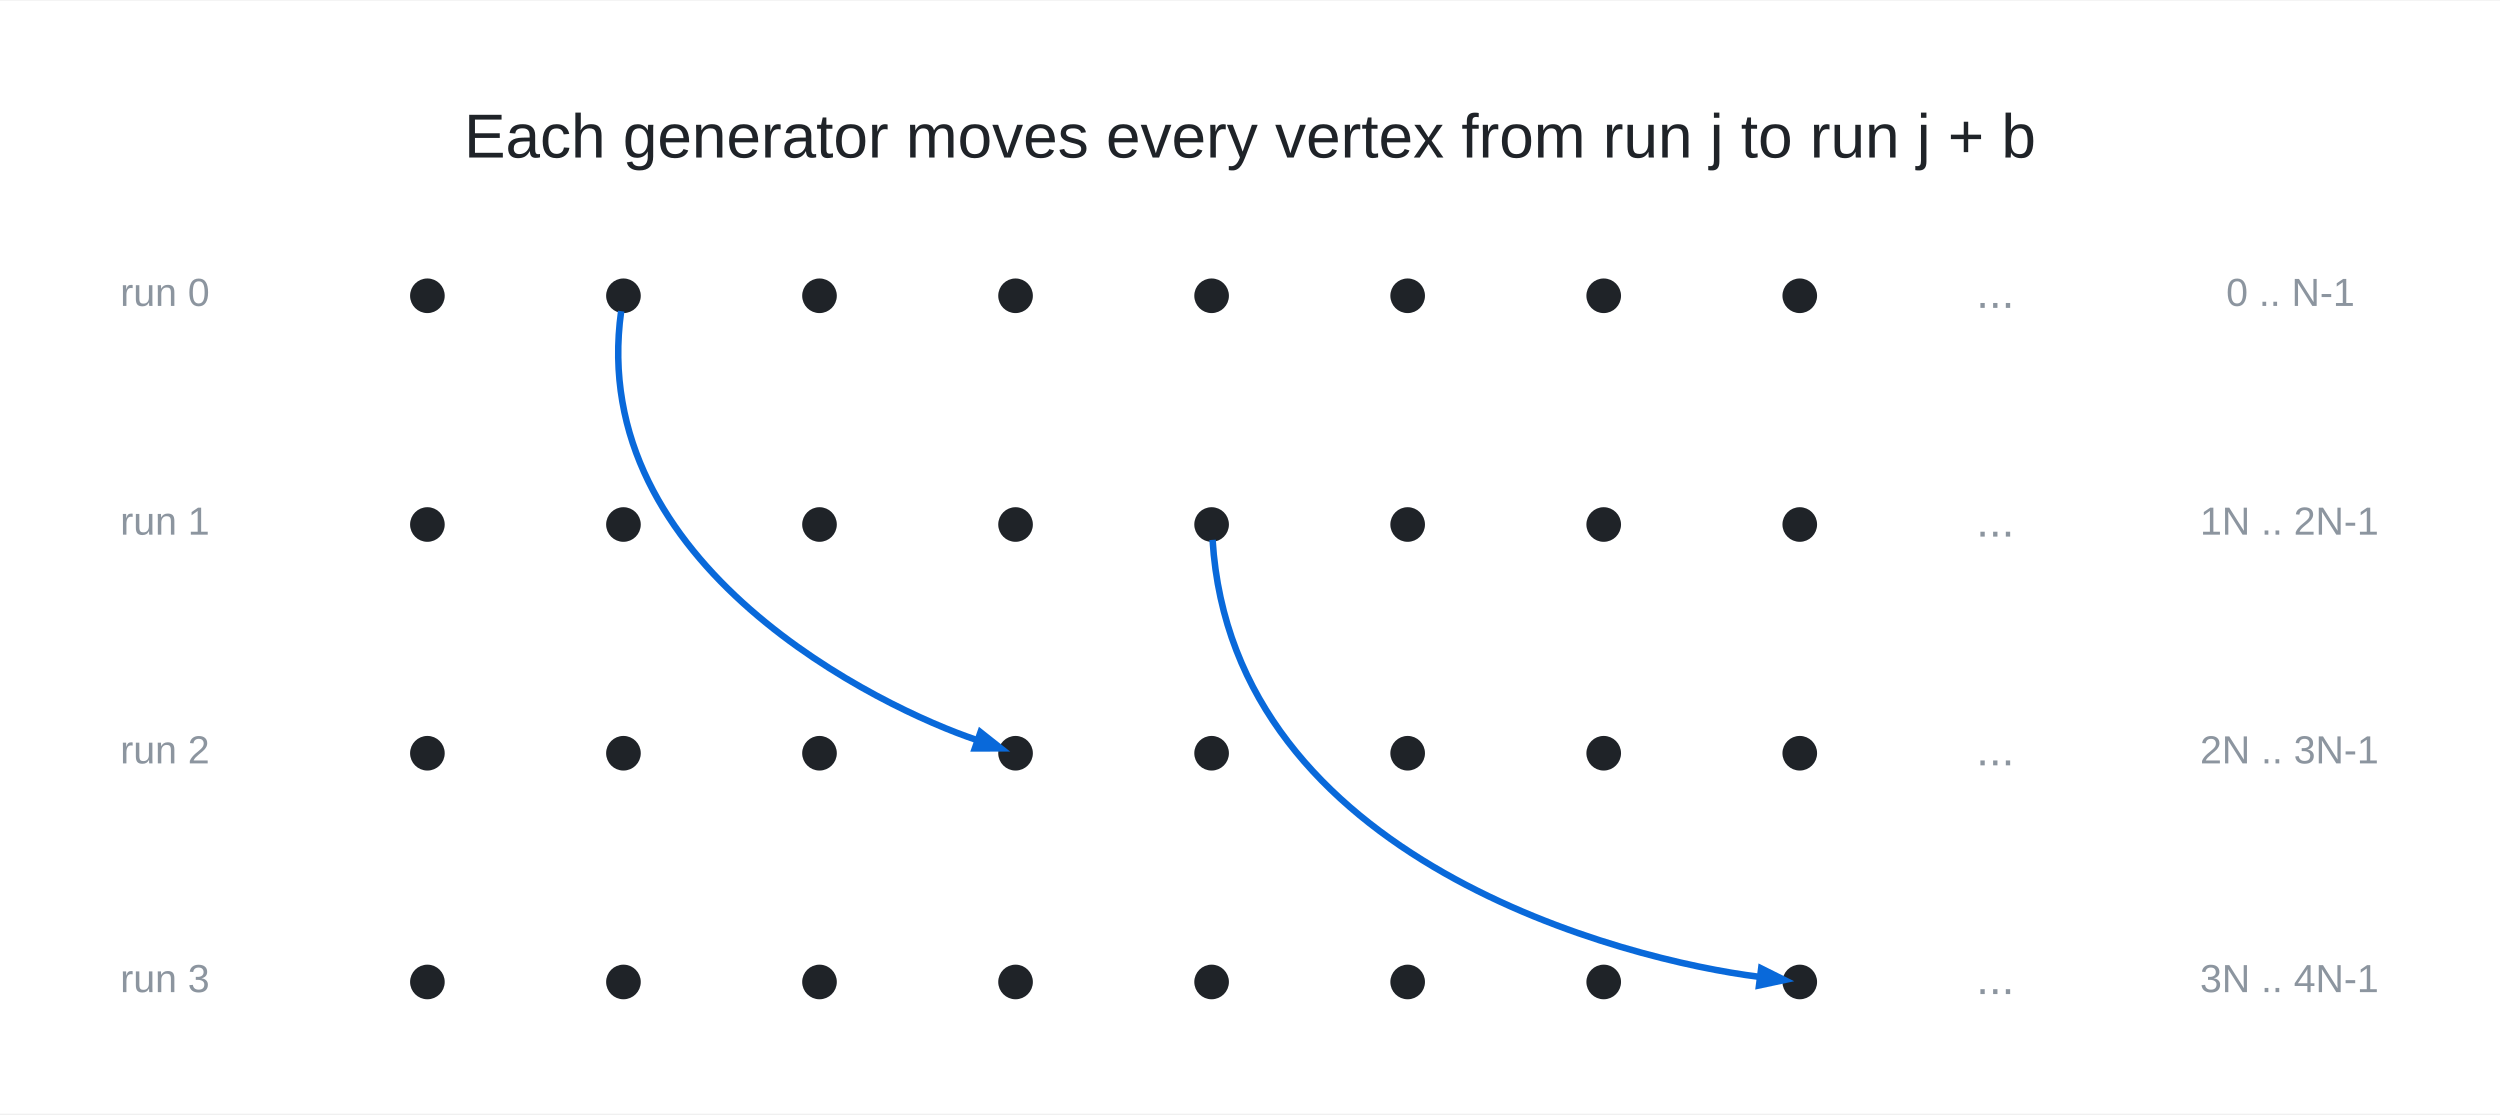
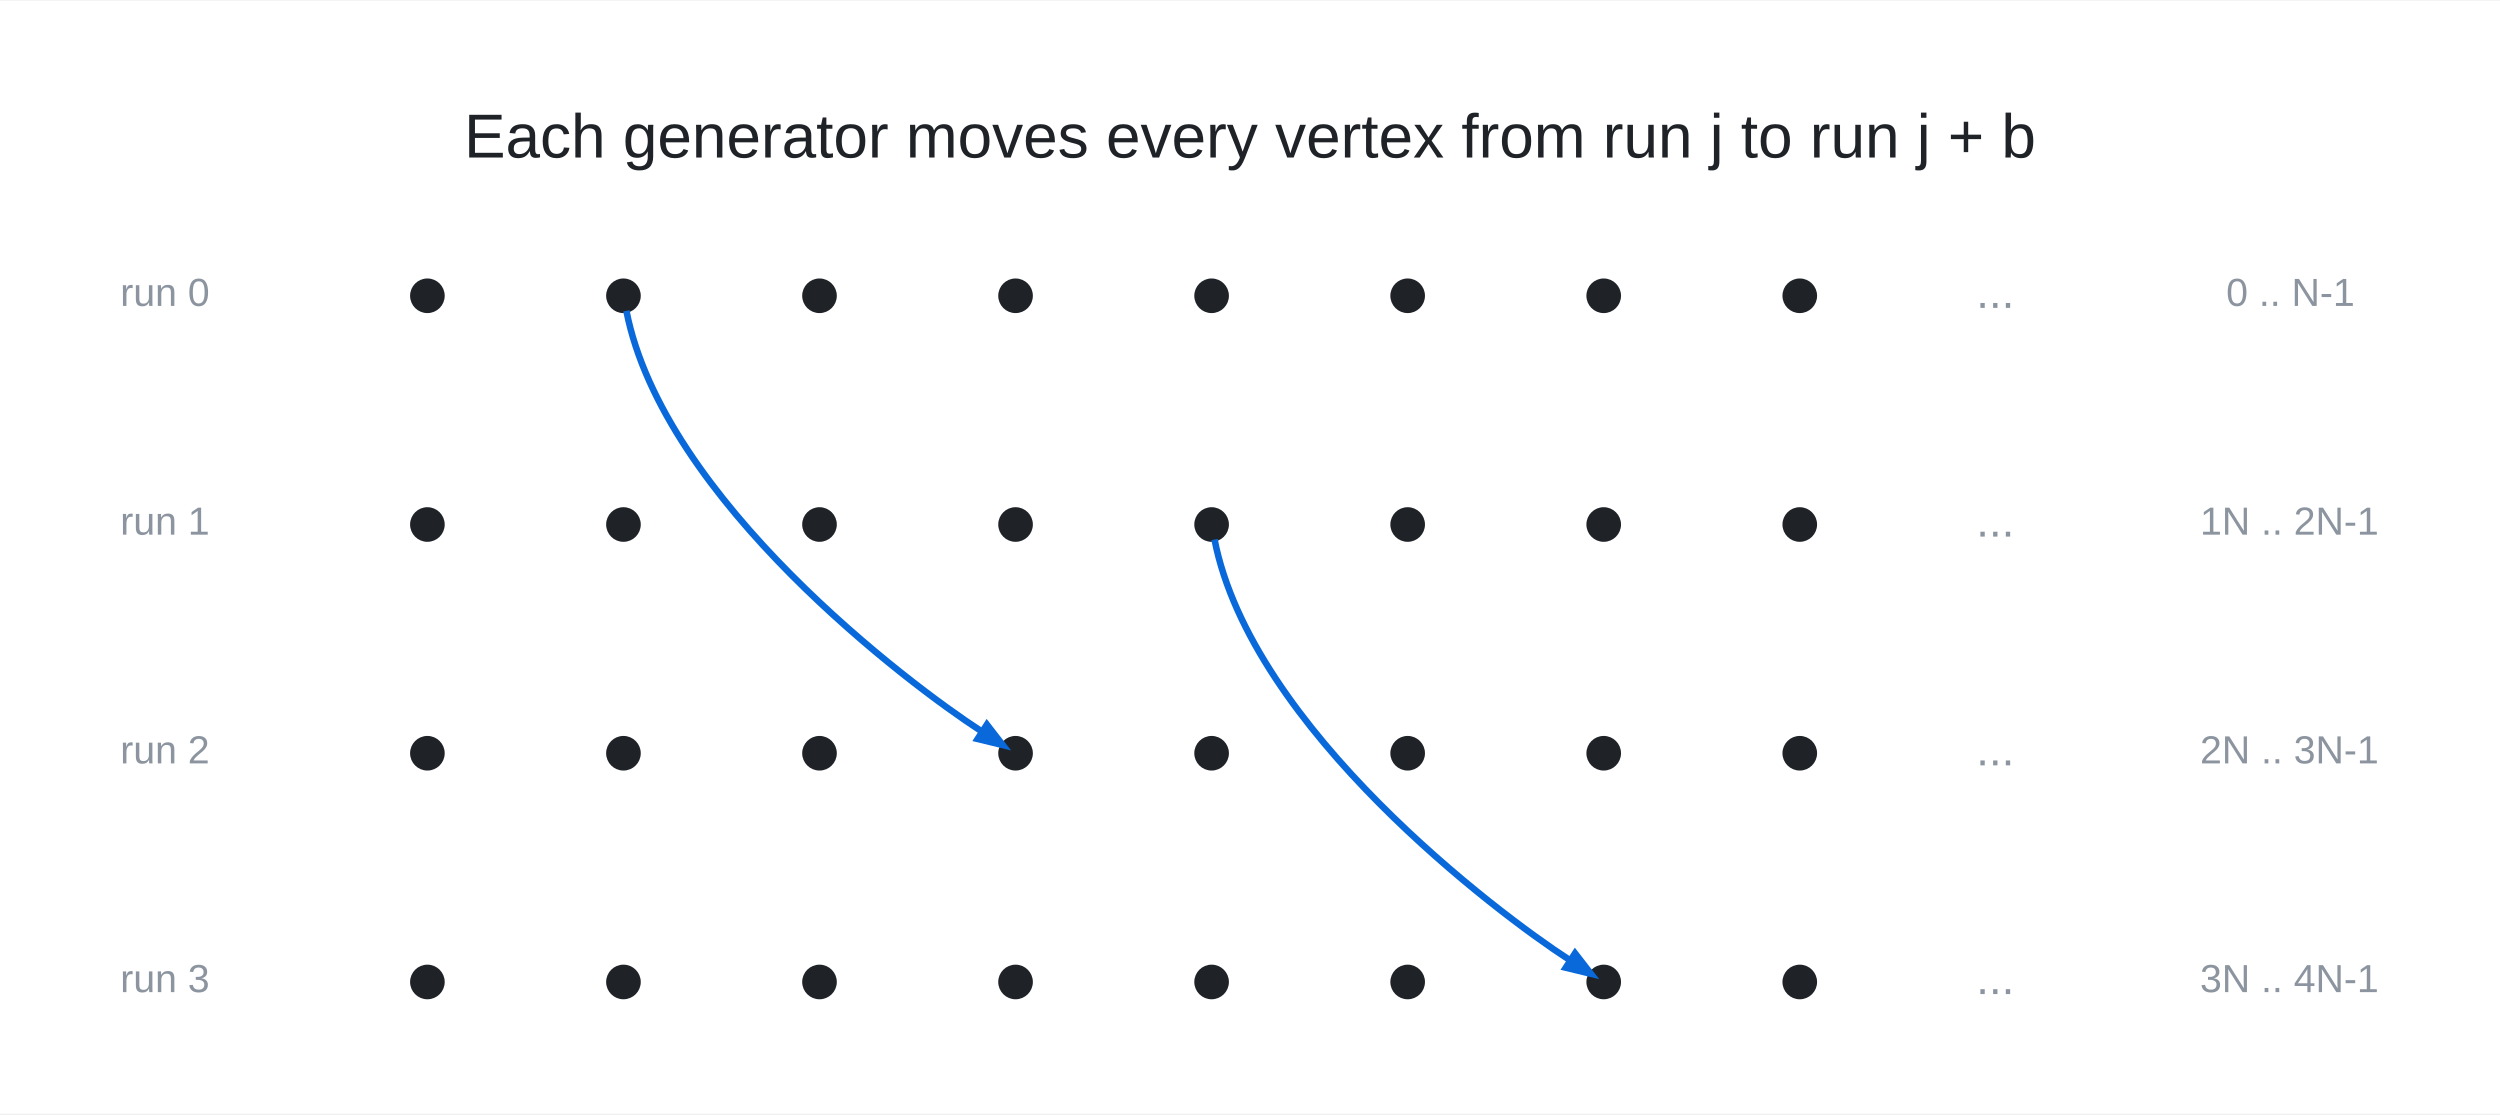
<svg xmlns="http://www.w3.org/2000/svg" width="765pt" height="341pt" viewBox="0.00 0.00 765.10 340.60">
  <g id="graph0" class="graph" transform="scale(1 1) rotate(0) translate(28.8 311.8)">
    <polygon fill="white" stroke="transparent" points="-28.8,28.8 -28.8,-311.8 736.3,-311.8 736.3,28.8 -28.8,28.8" />
    <text text-anchor="middle" x="353.75" y="-263.8" font-family="Arial" font-size="19.00" fill="#1f2328">Each generator moves every vertex from run j to run j + b</text>
    <text text-anchor="middle" x="353.75" y="-242.8" font-family="Arial" font-size="19.00" fill="#1f2328"> </text>
    <g id="node1" class="node">
      <text text-anchor="start" x="8" y="-218.4" font-family="Arial" font-size="12.00" fill="#8c959f">run 0</text>
    </g>
    <g id="node2" class="node">
      <ellipse fill="#1f2328" stroke="#1f2328" stroke-width="1.6" cx="102" cy="-221.5" rx="4.5" ry="4.5" />
    </g>
    <g id="node3" class="node">
      <ellipse fill="#1f2328" stroke="#1f2328" stroke-width="1.6" cx="162" cy="-221.5" rx="4.5" ry="4.5" />
    </g>
    <g id="node27" class="node">
      <ellipse fill="#1f2328" stroke="#1f2328" stroke-width="1.6" cx="282" cy="-81.5" rx="4.5" ry="4.5" />
    </g>
    <g id="edge1" class="edge">
-       <path fill="none" stroke="#0969da" stroke-width="2" d="M161.3,-216.8C150.4,-138.7 241.3,-95.2 270,-85.6" />
-       <polygon fill="#0969da" stroke="#0969da" stroke-width="2" points="271.27,-87.94 277.5,-83 269.55,-82.98 271.27,-87.94" />
+       <path fill="none" stroke="#0969da" stroke-width="2" d="M162.9,-216.9C174.2,-159.1 249.7,-102.4 271.3,-88.4" />
+       <polygon fill="#0969da" stroke="#0969da" stroke-width="2" points="273.23,-90.28 278.1,-84 270.38,-85.87 273.23,-90.28" />
    </g>
    <g id="node4" class="node">
      <ellipse fill="#1f2328" stroke="#1f2328" stroke-width="1.6" cx="222" cy="-221.5" rx="4.5" ry="4.5" />
    </g>
    <g id="node5" class="node">
      <ellipse fill="#1f2328" stroke="#1f2328" stroke-width="1.6" cx="282" cy="-221.5" rx="4.5" ry="4.5" />
    </g>
    <g id="node6" class="node">
      <ellipse fill="#1f2328" stroke="#1f2328" stroke-width="1.6" cx="342" cy="-221.5" rx="4.5" ry="4.5" />
    </g>
    <g id="node7" class="node">
      <ellipse fill="#1f2328" stroke="#1f2328" stroke-width="1.6" cx="402" cy="-221.5" rx="4.5" ry="4.5" />
    </g>
    <g id="node8" class="node">
      <ellipse fill="#1f2328" stroke="#1f2328" stroke-width="1.6" cx="462" cy="-221.5" rx="4.5" ry="4.5" />
    </g>
    <g id="node9" class="node">
      <ellipse fill="#1f2328" stroke="#1f2328" stroke-width="1.6" cx="522" cy="-221.5" rx="4.5" ry="4.5" />
    </g>
    <g id="node10" class="node">
      <text text-anchor="start" x="576" y="-217.8" font-family="Arial" font-size="14.00" fill="#8c959f">...</text>
    </g>
    <g id="node11" class="node">
      <text text-anchor="start" x="652.5" y="-218.4" font-family="Arial" font-size="12.00" fill="#8c959f">0 .. N-1</text>
    </g>
    <g id="node12" class="node">
      <text text-anchor="start" x="8" y="-148.4" font-family="Arial" font-size="12.00" fill="#8c959f">run 1</text>
    </g>
    <g id="node13" class="node">
      <ellipse fill="#1f2328" stroke="#1f2328" stroke-width="1.6" cx="102" cy="-151.5" rx="4.5" ry="4.5" />
    </g>
    <g id="node14" class="node">
      <ellipse fill="#1f2328" stroke="#1f2328" stroke-width="1.6" cx="162" cy="-151.5" rx="4.5" ry="4.5" />
    </g>
    <g id="node15" class="node">
      <ellipse fill="#1f2328" stroke="#1f2328" stroke-width="1.6" cx="222" cy="-151.5" rx="4.5" ry="4.5" />
    </g>
    <g id="node16" class="node">
      <ellipse fill="#1f2328" stroke="#1f2328" stroke-width="1.6" cx="282" cy="-151.5" rx="4.5" ry="4.5" />
    </g>
    <g id="node17" class="node">
      <ellipse fill="#1f2328" stroke="#1f2328" stroke-width="1.6" cx="342" cy="-151.5" rx="4.5" ry="4.5" />
    </g>
-     <g id="node42" class="node">
-       <ellipse fill="#1f2328" stroke="#1f2328" stroke-width="1.6" cx="522" cy="-11.5" rx="4.5" ry="4.5" />
+     <g id="node41" class="node">
+       <ellipse fill="#1f2328" stroke="#1f2328" stroke-width="1.6" cx="462" cy="-11.5" rx="4.5" ry="4.5" />
    </g>
    <g id="edge2" class="edge">
-       <path fill="none" stroke="#0969da" stroke-width="2" d="M342.3,-146.8C348.4,-48.3 469.3,-18.1 509.4,-13.1" />
-       <polygon fill="#0969da" stroke="#0969da" stroke-width="2" points="510.19,-15.65 517.3,-12.1 509.53,-10.44 510.19,-15.65" />
+       <path fill="none" stroke="#0969da" stroke-width="2" d="M342.9,-146.9C354.2,-89.1 429.7,-32.4 451.3,-18.4" />
+       <polygon fill="#0969da" stroke="#0969da" stroke-width="2" points="453.23,-20.28 458.1,-14 450.38,-15.87 453.23,-20.28" />
    </g>
    <g id="node18" class="node">
      <ellipse fill="#1f2328" stroke="#1f2328" stroke-width="1.6" cx="402" cy="-151.5" rx="4.5" ry="4.5" />
    </g>
    <g id="node19" class="node">
      <ellipse fill="#1f2328" stroke="#1f2328" stroke-width="1.6" cx="462" cy="-151.5" rx="4.5" ry="4.5" />
    </g>
    <g id="node20" class="node">
      <ellipse fill="#1f2328" stroke="#1f2328" stroke-width="1.6" cx="522" cy="-151.5" rx="4.5" ry="4.5" />
    </g>
    <g id="node21" class="node">
      <text text-anchor="start" x="576" y="-147.8" font-family="Arial" font-size="14.00" fill="#8c959f">...</text>
    </g>
    <g id="node22" class="node">
      <text text-anchor="start" x="644.5" y="-148.4" font-family="Arial" font-size="12.00" fill="#8c959f">1N .. 2N-1</text>
    </g>
    <g id="node23" class="node">
      <text text-anchor="start" x="8" y="-78.4" font-family="Arial" font-size="12.00" fill="#8c959f">run 2</text>
    </g>
    <g id="node24" class="node">
      <ellipse fill="#1f2328" stroke="#1f2328" stroke-width="1.6" cx="102" cy="-81.5" rx="4.5" ry="4.5" />
    </g>
    <g id="node25" class="node">
      <ellipse fill="#1f2328" stroke="#1f2328" stroke-width="1.6" cx="162" cy="-81.5" rx="4.5" ry="4.5" />
    </g>
    <g id="node26" class="node">
      <ellipse fill="#1f2328" stroke="#1f2328" stroke-width="1.6" cx="222" cy="-81.5" rx="4.5" ry="4.5" />
    </g>
    <g id="node28" class="node">
      <ellipse fill="#1f2328" stroke="#1f2328" stroke-width="1.6" cx="342" cy="-81.5" rx="4.5" ry="4.5" />
    </g>
    <g id="node29" class="node">
      <ellipse fill="#1f2328" stroke="#1f2328" stroke-width="1.6" cx="402" cy="-81.5" rx="4.5" ry="4.5" />
    </g>
    <g id="node30" class="node">
      <ellipse fill="#1f2328" stroke="#1f2328" stroke-width="1.6" cx="462" cy="-81.5" rx="4.5" ry="4.5" />
    </g>
    <g id="node31" class="node">
      <ellipse fill="#1f2328" stroke="#1f2328" stroke-width="1.6" cx="522" cy="-81.5" rx="4.5" ry="4.5" />
    </g>
    <g id="node32" class="node">
      <text text-anchor="start" x="576" y="-77.8" font-family="Arial" font-size="14.00" fill="#8c959f">...</text>
    </g>
    <g id="node33" class="node">
      <text text-anchor="start" x="644.5" y="-78.4" font-family="Arial" font-size="12.00" fill="#8c959f">2N .. 3N-1</text>
    </g>
    <g id="node34" class="node">
      <text text-anchor="start" x="8" y="-8.4" font-family="Arial" font-size="12.00" fill="#8c959f">run 3</text>
    </g>
    <g id="node35" class="node">
      <ellipse fill="#1f2328" stroke="#1f2328" stroke-width="1.6" cx="102" cy="-11.5" rx="4.5" ry="4.5" />
    </g>
    <g id="node36" class="node">
      <ellipse fill="#1f2328" stroke="#1f2328" stroke-width="1.6" cx="162" cy="-11.5" rx="4.5" ry="4.5" />
    </g>
    <g id="node37" class="node">
      <ellipse fill="#1f2328" stroke="#1f2328" stroke-width="1.6" cx="222" cy="-11.5" rx="4.5" ry="4.5" />
    </g>
    <g id="node38" class="node">
      <ellipse fill="#1f2328" stroke="#1f2328" stroke-width="1.6" cx="282" cy="-11.5" rx="4.5" ry="4.5" />
    </g>
    <g id="node39" class="node">
      <ellipse fill="#1f2328" stroke="#1f2328" stroke-width="1.6" cx="342" cy="-11.5" rx="4.5" ry="4.5" />
    </g>
    <g id="node40" class="node">
      <ellipse fill="#1f2328" stroke="#1f2328" stroke-width="1.6" cx="402" cy="-11.5" rx="4.5" ry="4.5" />
    </g>
-     <g id="node41" class="node">
-       <ellipse fill="#1f2328" stroke="#1f2328" stroke-width="1.6" cx="462" cy="-11.5" rx="4.5" ry="4.5" />
+     <g id="node42" class="node">
+       <ellipse fill="#1f2328" stroke="#1f2328" stroke-width="1.6" cx="522" cy="-11.5" rx="4.5" ry="4.5" />
    </g>
    <g id="node43" class="node">
      <text text-anchor="start" x="576" y="-7.8" font-family="Arial" font-size="14.00" fill="#8c959f">...</text>
    </g>
    <g id="node44" class="node">
      <text text-anchor="start" x="644.5" y="-8.4" font-family="Arial" font-size="12.00" fill="#8c959f">3N .. 4N-1</text>
    </g>
  </g>
</svg>
